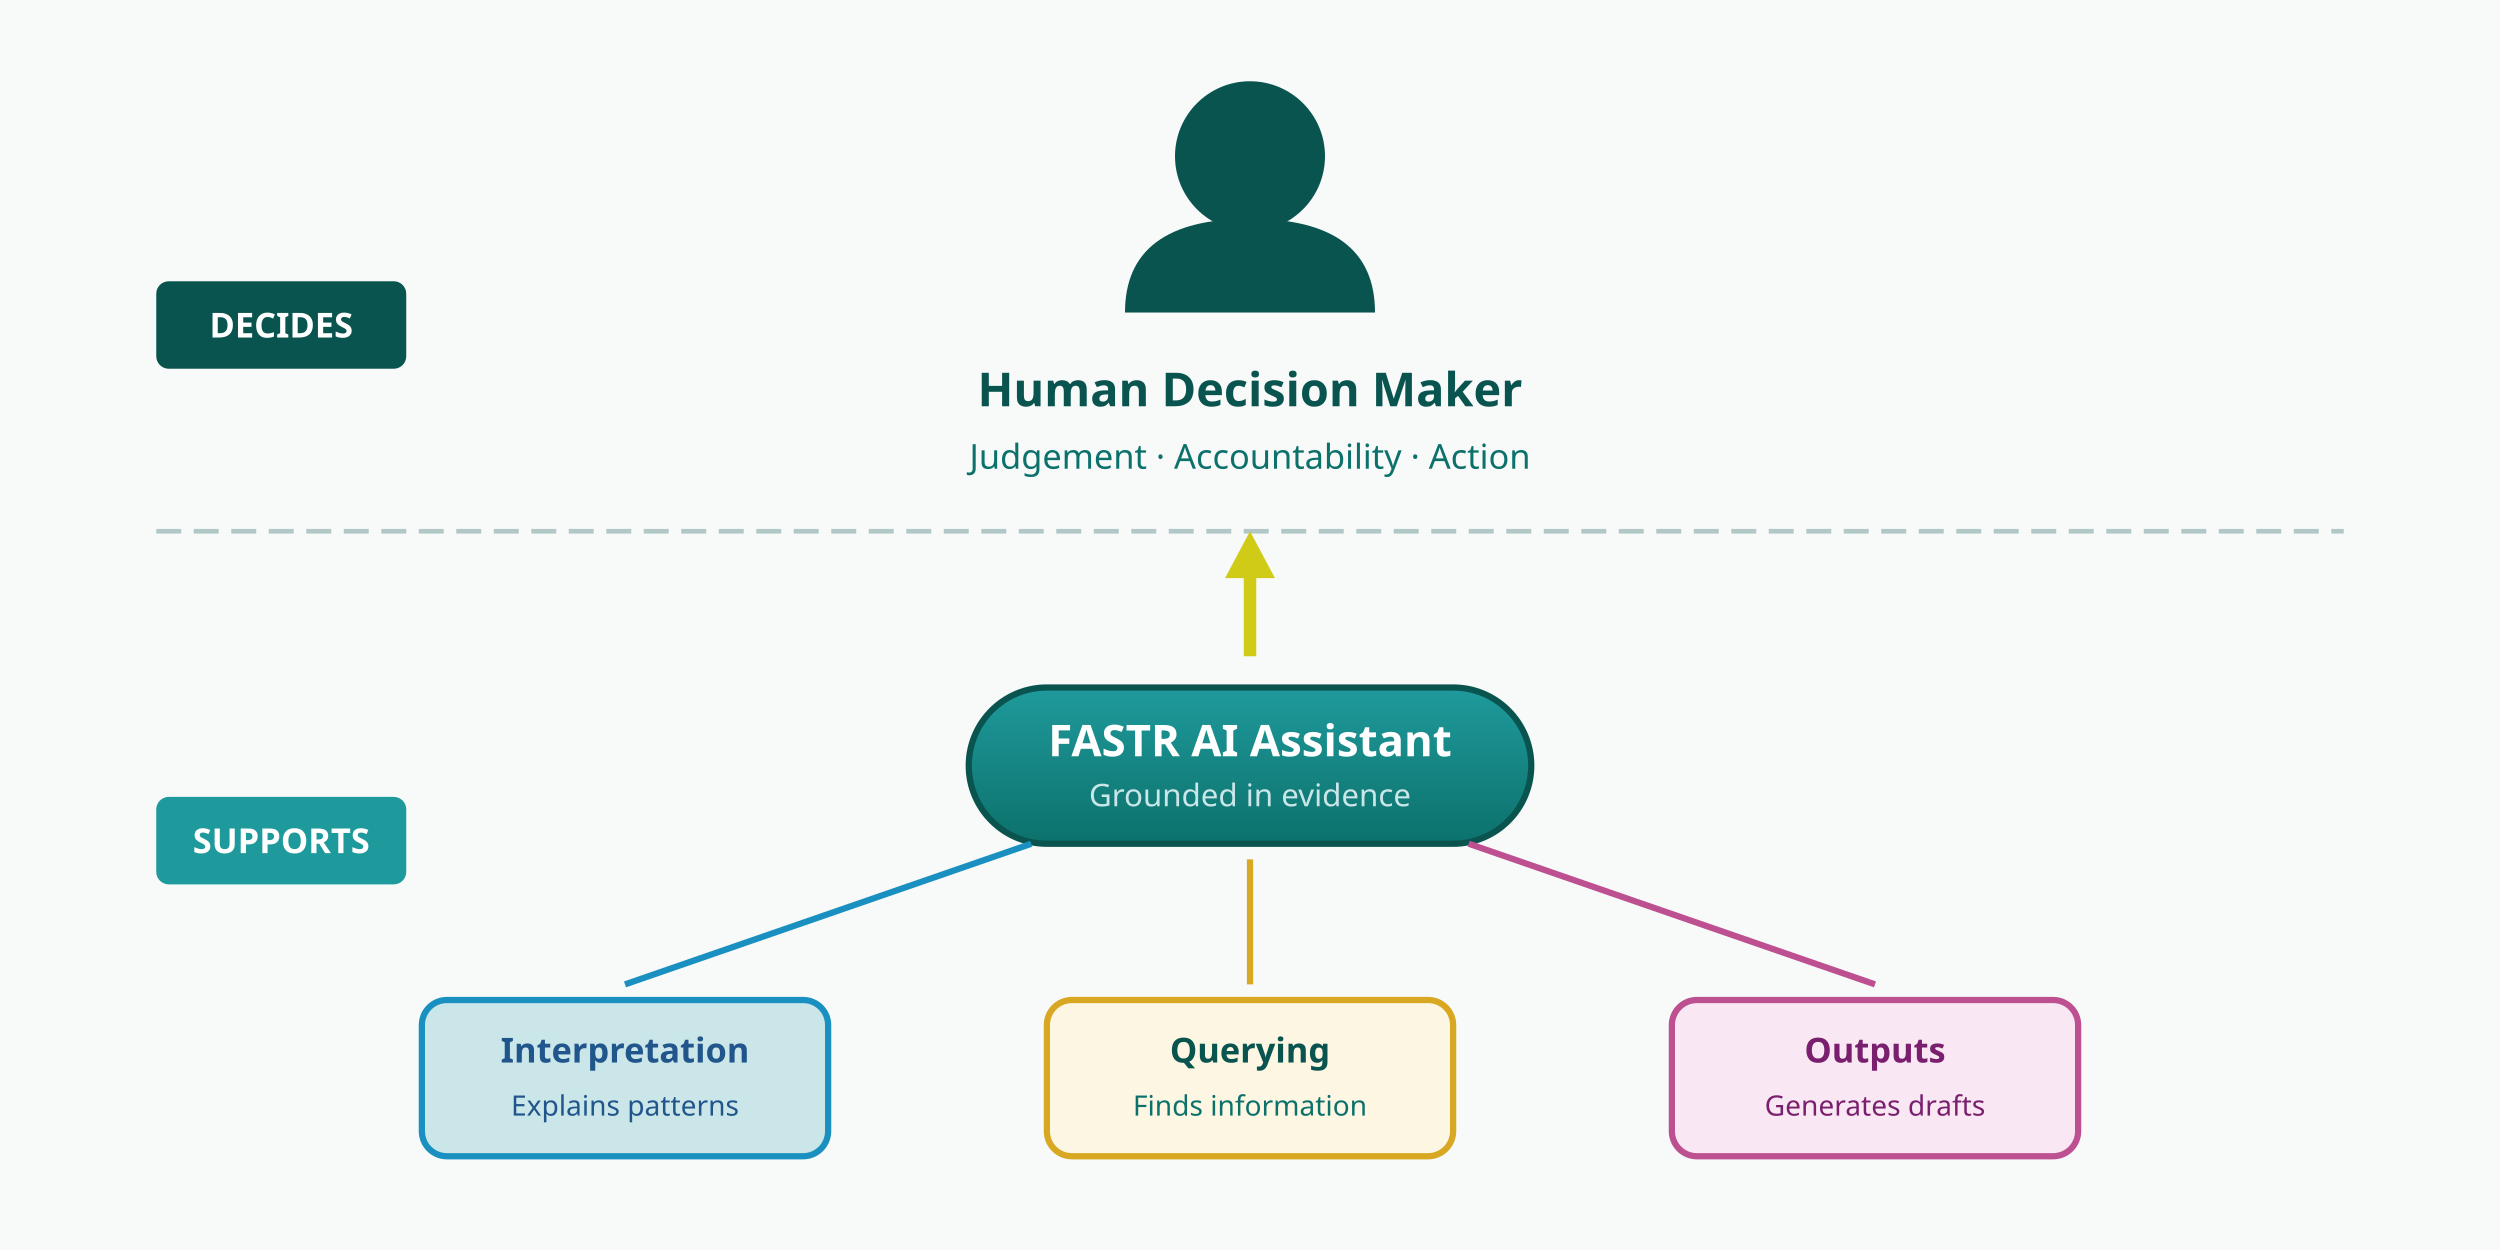
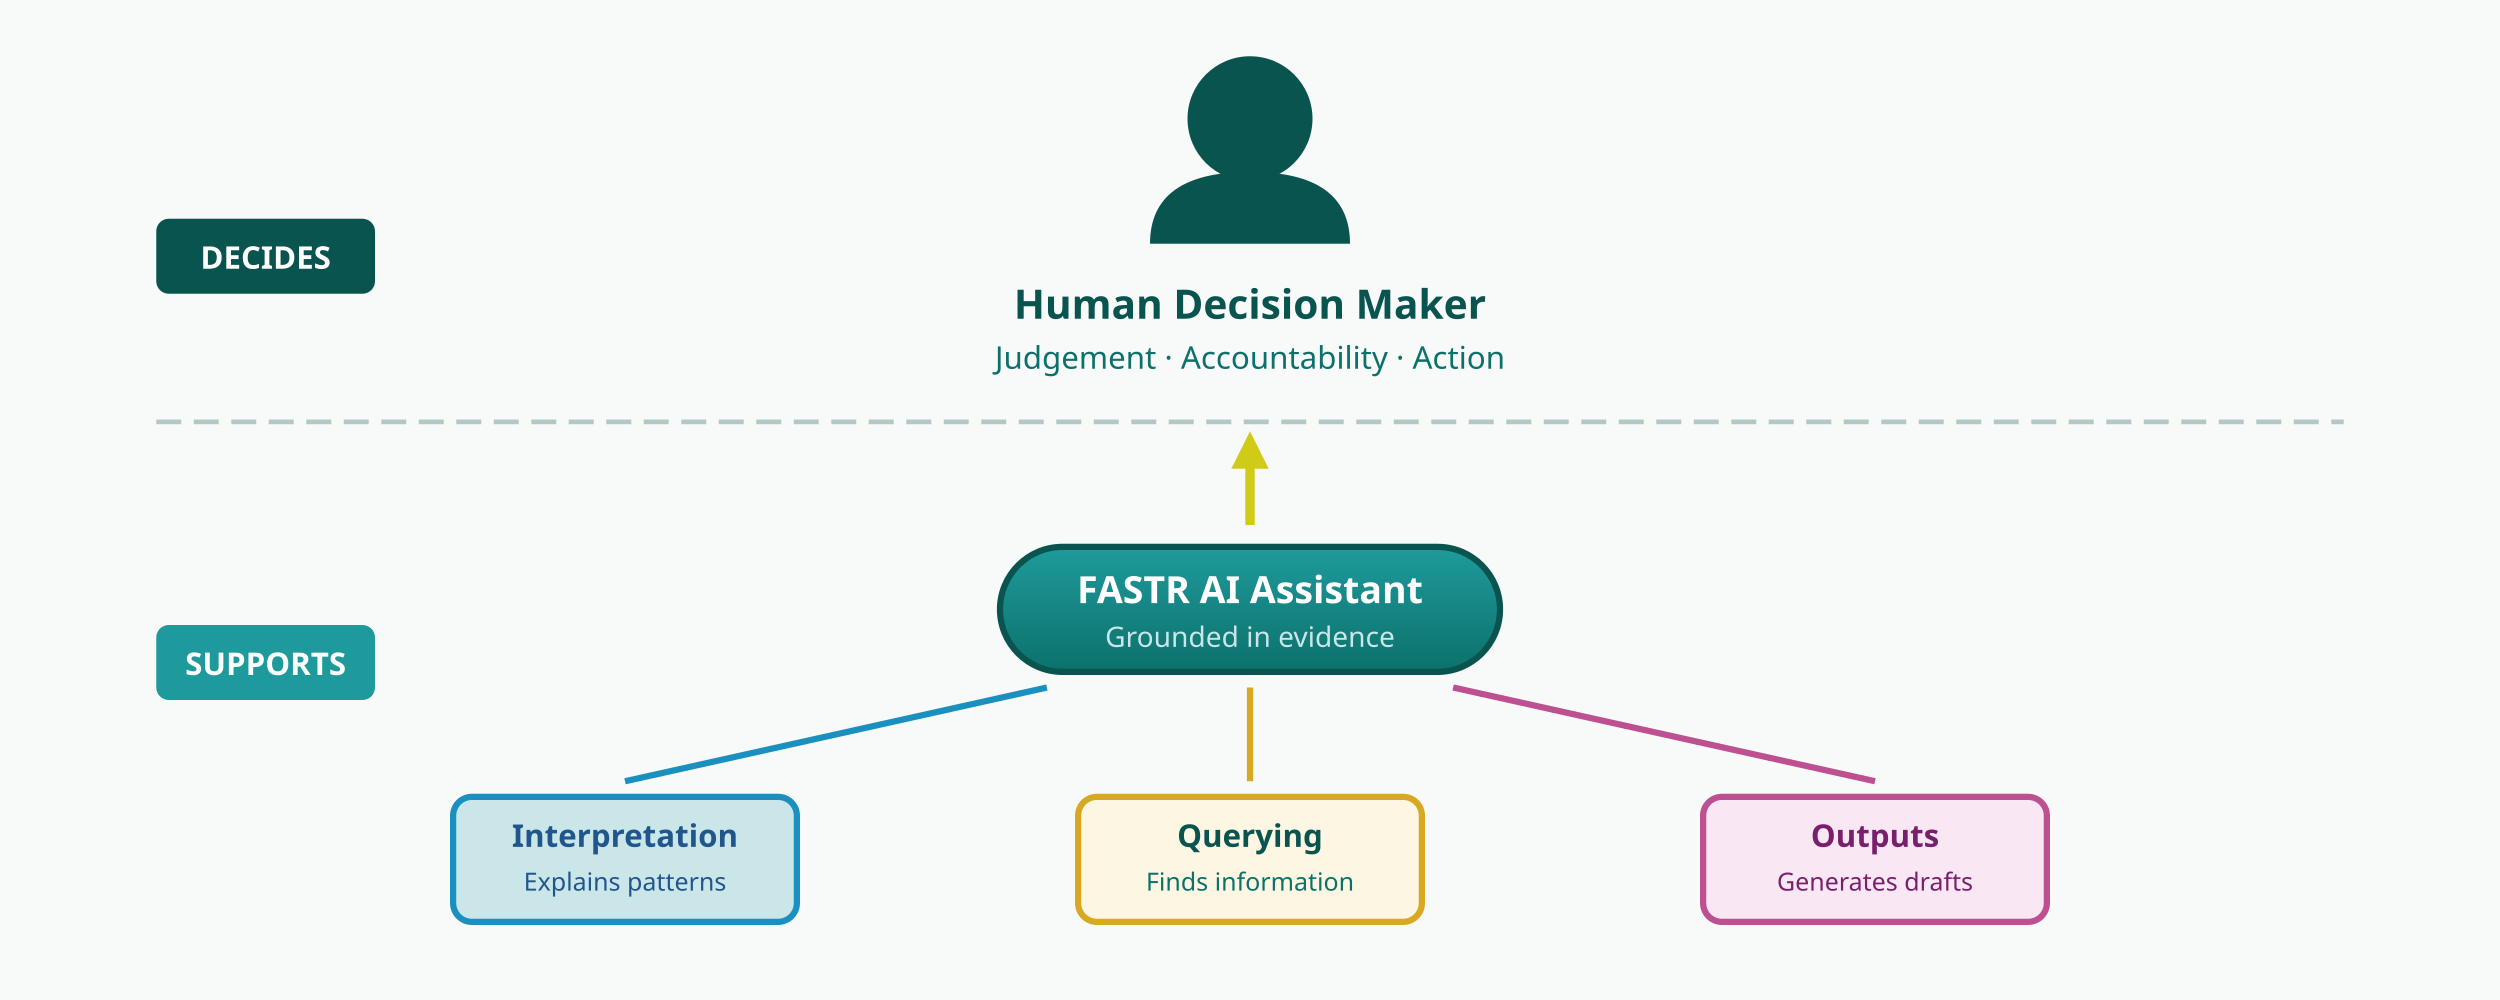
- <svg xmlns="http://www.w3.org/2000/svg" viewBox="0 0 800 400">
+ <svg xmlns="http://www.w3.org/2000/svg" viewBox="0 0 800 320">
  <defs>
    <linearGradient id="aiGradient" x1="0%" y1="0%" x2="0%" y2="100%">
      <stop offset="0%" style="stop-color:#1F9A9C;stop-opacity:1" />
      <stop offset="100%" style="stop-color:#0C716B;stop-opacity:1" />
    </linearGradient>
  </defs>
-   <rect width="800" height="400" fill="#f8fafa" />
-   <line x1="50" y1="170" x2="750" y2="170" stroke="#09544F" stroke-width="1.5" stroke-dasharray="8,4" opacity="0.3" />
-   <g transform="translate(50, 90)">
-     <rect x="0" y="0" width="80" height="28" rx="4" fill="#09544F" />
-     <text x="40" y="18" text-anchor="middle" font-family="system-ui, sans-serif" font-size="11" font-weight="600" fill="white">DECIDES</text>
+   <rect width="800" height="320" fill="#f8fafa" />
+   <line x1="50" y1="135" x2="750" y2="135" stroke="#09544F" stroke-width="1.5" stroke-dasharray="8,4" opacity="0.3" />
+   <g transform="translate(50, 70)">
+     <rect x="0" y="0" width="70" height="24" rx="4" fill="#09544F" />
+     <text x="35" y="16" text-anchor="middle" font-family="system-ui, sans-serif" font-size="10" font-weight="600" fill="white">DECIDES</text>
  </g>
-   <g transform="translate(50, 255)">
-     <rect x="0" y="0" width="80" height="28" rx="4" fill="#1F9A9C" />
-     <text x="40" y="18" text-anchor="middle" font-family="system-ui, sans-serif" font-size="11" font-weight="600" fill="white">SUPPORTS</text>
+   <g transform="translate(50, 200)">
+     <rect x="0" y="0" width="70" height="24" rx="4" fill="#1F9A9C" />
+     <text x="35" y="16" text-anchor="middle" font-family="system-ui, sans-serif" font-size="10" font-weight="600" fill="white">SUPPORTS</text>
  </g>
-   <g transform="translate(400, 30)">
-     <circle cx="0" cy="20" r="24" fill="#09544F" />
-     <path d="M-40 70 Q-40 40 0 40 Q40 40 40 70 Z" fill="#09544F" />
-     <text x="0" y="100" text-anchor="middle" font-family="system-ui, sans-serif" font-size="15" font-weight="700" fill="#09544F">Human Decision Maker</text>
-     <text x="0" y="120" text-anchor="middle" font-family="system-ui, sans-serif" font-size="11" fill="#0C716B">Judgement · Accountability · Action</text>
+   <g transform="translate(400, 20)">
+     <circle cx="0" cy="18" r="20" fill="#09544F" />
+     <path d="M-32 58 Q-32 35 0 35 Q32 35 32 58 Z" fill="#09544F" />
+     <text x="0" y="82" text-anchor="middle" font-family="system-ui, sans-serif" font-size="13" font-weight="700" fill="#09544F">Human Decision Maker</text>
+     <text x="0" y="98" text-anchor="middle" font-family="system-ui, sans-serif" font-size="10" fill="#0C716B">Judgement · Accountability · Action</text>
  </g>
-   <line x1="400" y1="210" x2="400" y2="180" stroke="#D0CB17" stroke-width="4" />
-   <polygon points="400,170 392,185 408,185" fill="#D0CB17" />
-   <g transform="translate(400, 245)">
-     <rect x="-90" y="-25" width="180" height="50" rx="25" fill="url(#aiGradient)" stroke="#09544F" stroke-width="2" />
-     <text x="0" y="-3" text-anchor="middle" font-family="system-ui, sans-serif" font-size="14" font-weight="700" fill="white">FASTR AI Assistant</text>
-     <text x="0" y="13" text-anchor="middle" font-family="system-ui, sans-serif" font-size="10" fill="#CAE6E9">Grounded in evidence</text>
+   <line x1="400" y1="168" x2="400" y2="145" stroke="#D0CB17" stroke-width="3" />
+   <polygon points="400,138 394,150 406,150" fill="#D0CB17" />
+   <g transform="translate(400, 195)">
+     <rect x="-80" y="-20" width="160" height="40" rx="20" fill="url(#aiGradient)" stroke="#09544F" stroke-width="2" />
+     <text x="0" y="-2" text-anchor="middle" font-family="system-ui, sans-serif" font-size="12" font-weight="700" fill="white">FASTR AI Assistant</text>
+     <text x="0" y="12" text-anchor="middle" font-family="system-ui, sans-serif" font-size="9" fill="#CAE6E9">Grounded in evidence</text>
  </g>
-   <g transform="translate(200, 345)">
-     <rect x="-65" y="-25" width="130" height="50" rx="8" fill="#CAE6E9" stroke="#1A90C0" stroke-width="2" />
-     <text x="0" y="-5" text-anchor="middle" font-family="system-ui, sans-serif" font-size="11" font-weight="600" fill="#21568C">Interpretation</text>
-     <text x="0" y="12" text-anchor="middle" font-family="system-ui, sans-serif" font-size="9" fill="#21568C">Explains patterns</text>
+   <g transform="translate(200, 275)">
+     <rect x="-55" y="-20" width="110" height="40" rx="6" fill="#CAE6E9" stroke="#1A90C0" stroke-width="2" />
+     <text x="0" y="-4" text-anchor="middle" font-family="system-ui, sans-serif" font-size="10" font-weight="600" fill="#21568C">Interpretation</text>
+     <text x="0" y="10" text-anchor="middle" font-family="system-ui, sans-serif" font-size="8" fill="#21568C">Explains patterns</text>
  </g>
-   <line x1="200" y1="315" x2="330" y2="270" stroke="#1A90C0" stroke-width="2" />
-   <g transform="translate(400, 345)">
-     <rect x="-65" y="-25" width="130" height="50" rx="8" fill="#fdf6e3" stroke="#D8A822" stroke-width="2" />
-     <text x="0" y="-5" text-anchor="middle" font-family="system-ui, sans-serif" font-size="11" font-weight="600" fill="#09544F">Querying</text>
-     <text x="0" y="12" text-anchor="middle" font-family="system-ui, sans-serif" font-size="9" fill="#0C716B">Finds information</text>
+   <line x1="200" y1="250" x2="335" y2="220" stroke="#1A90C0" stroke-width="2" />
+   <g transform="translate(400, 275)">
+     <rect x="-55" y="-20" width="110" height="40" rx="6" fill="#fdf6e3" stroke="#D8A822" stroke-width="2" />
+     <text x="0" y="-4" text-anchor="middle" font-family="system-ui, sans-serif" font-size="10" font-weight="600" fill="#09544F">Querying</text>
+     <text x="0" y="10" text-anchor="middle" font-family="system-ui, sans-serif" font-size="8" fill="#0C716B">Finds information</text>
  </g>
-   <line x1="400" y1="315" x2="400" y2="275" stroke="#D8A822" stroke-width="2" />
-   <g transform="translate(600, 345)">
-     <rect x="-65" y="-25" width="130" height="50" rx="8" fill="#f9e8f4" stroke="#BD5091" stroke-width="2" />
-     <text x="0" y="-5" text-anchor="middle" font-family="system-ui, sans-serif" font-size="11" font-weight="600" fill="#7A1F6E">Outputs</text>
-     <text x="0" y="12" text-anchor="middle" font-family="system-ui, sans-serif" font-size="9" fill="#7A1F6E">Generates drafts</text>
+   <line x1="400" y1="250" x2="400" y2="220" stroke="#D8A822" stroke-width="2" />
+   <g transform="translate(600, 275)">
+     <rect x="-55" y="-20" width="110" height="40" rx="6" fill="#f9e8f4" stroke="#BD5091" stroke-width="2" />
+     <text x="0" y="-4" text-anchor="middle" font-family="system-ui, sans-serif" font-size="10" font-weight="600" fill="#7A1F6E">Outputs</text>
+     <text x="0" y="10" text-anchor="middle" font-family="system-ui, sans-serif" font-size="8" fill="#7A1F6E">Generates drafts</text>
  </g>
-   <line x1="600" y1="315" x2="470" y2="270" stroke="#BD5091" stroke-width="2" />
+   <line x1="600" y1="250" x2="465" y2="220" stroke="#BD5091" stroke-width="2" />
</svg>
